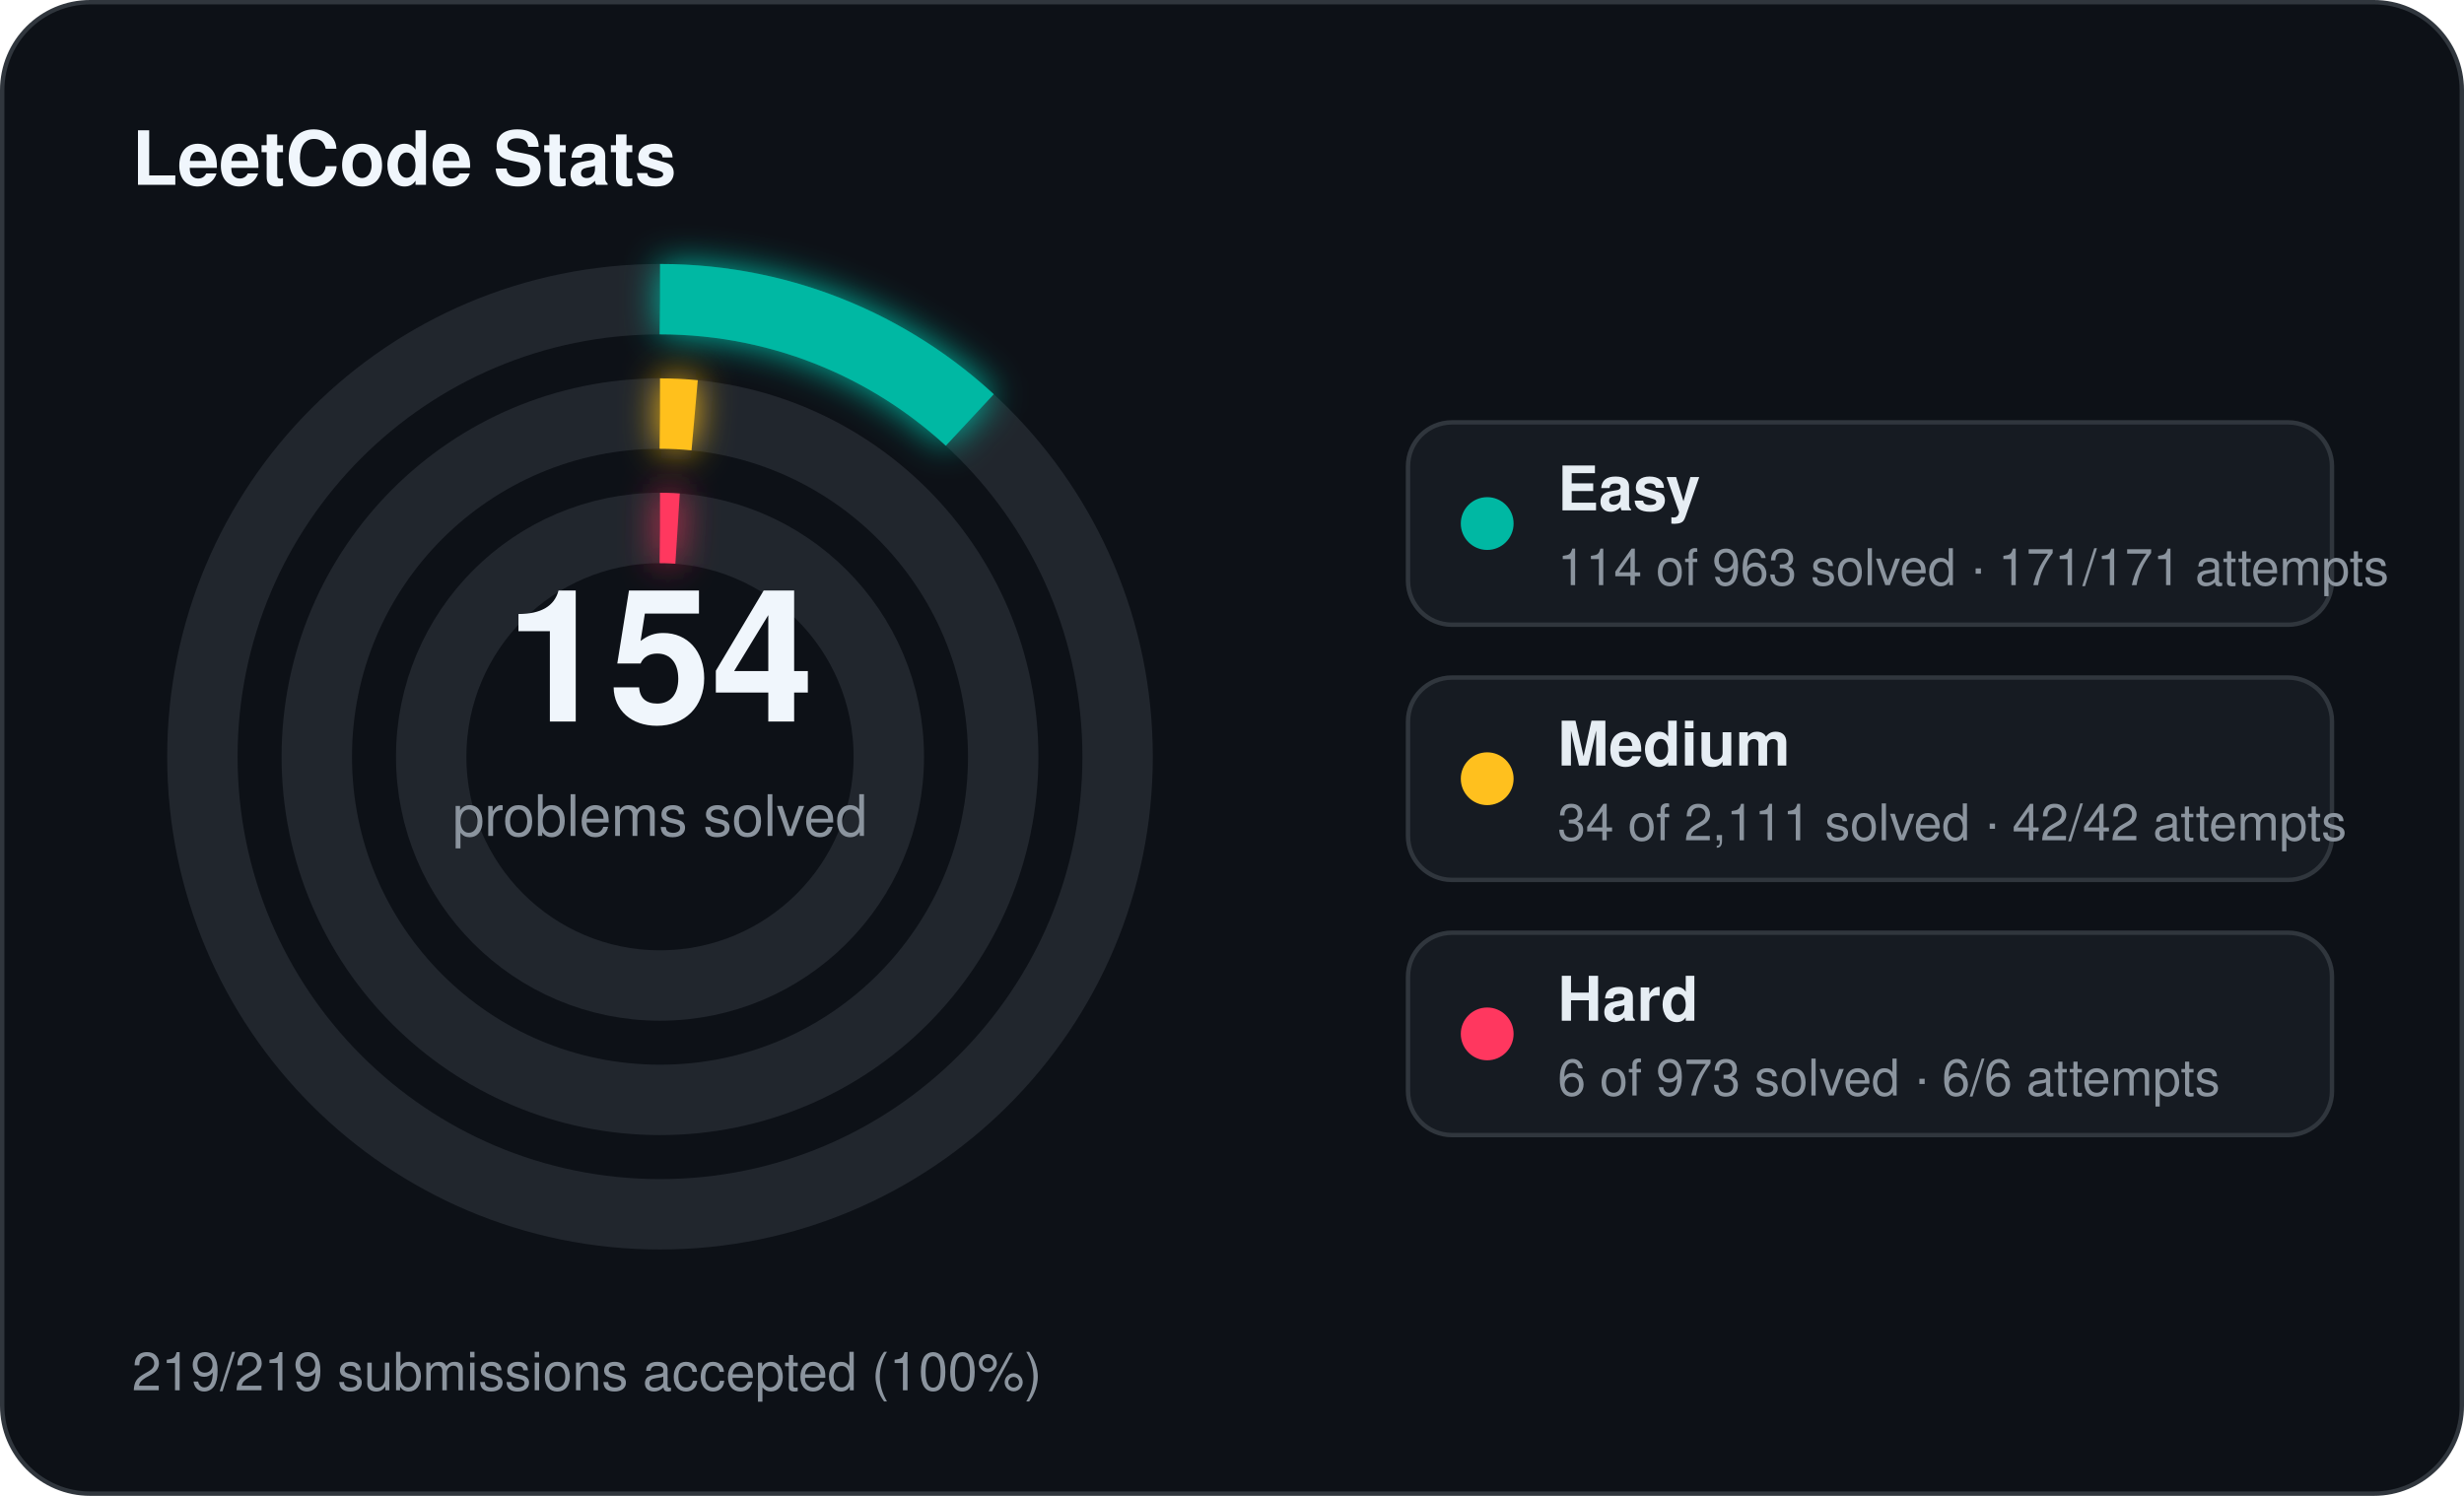
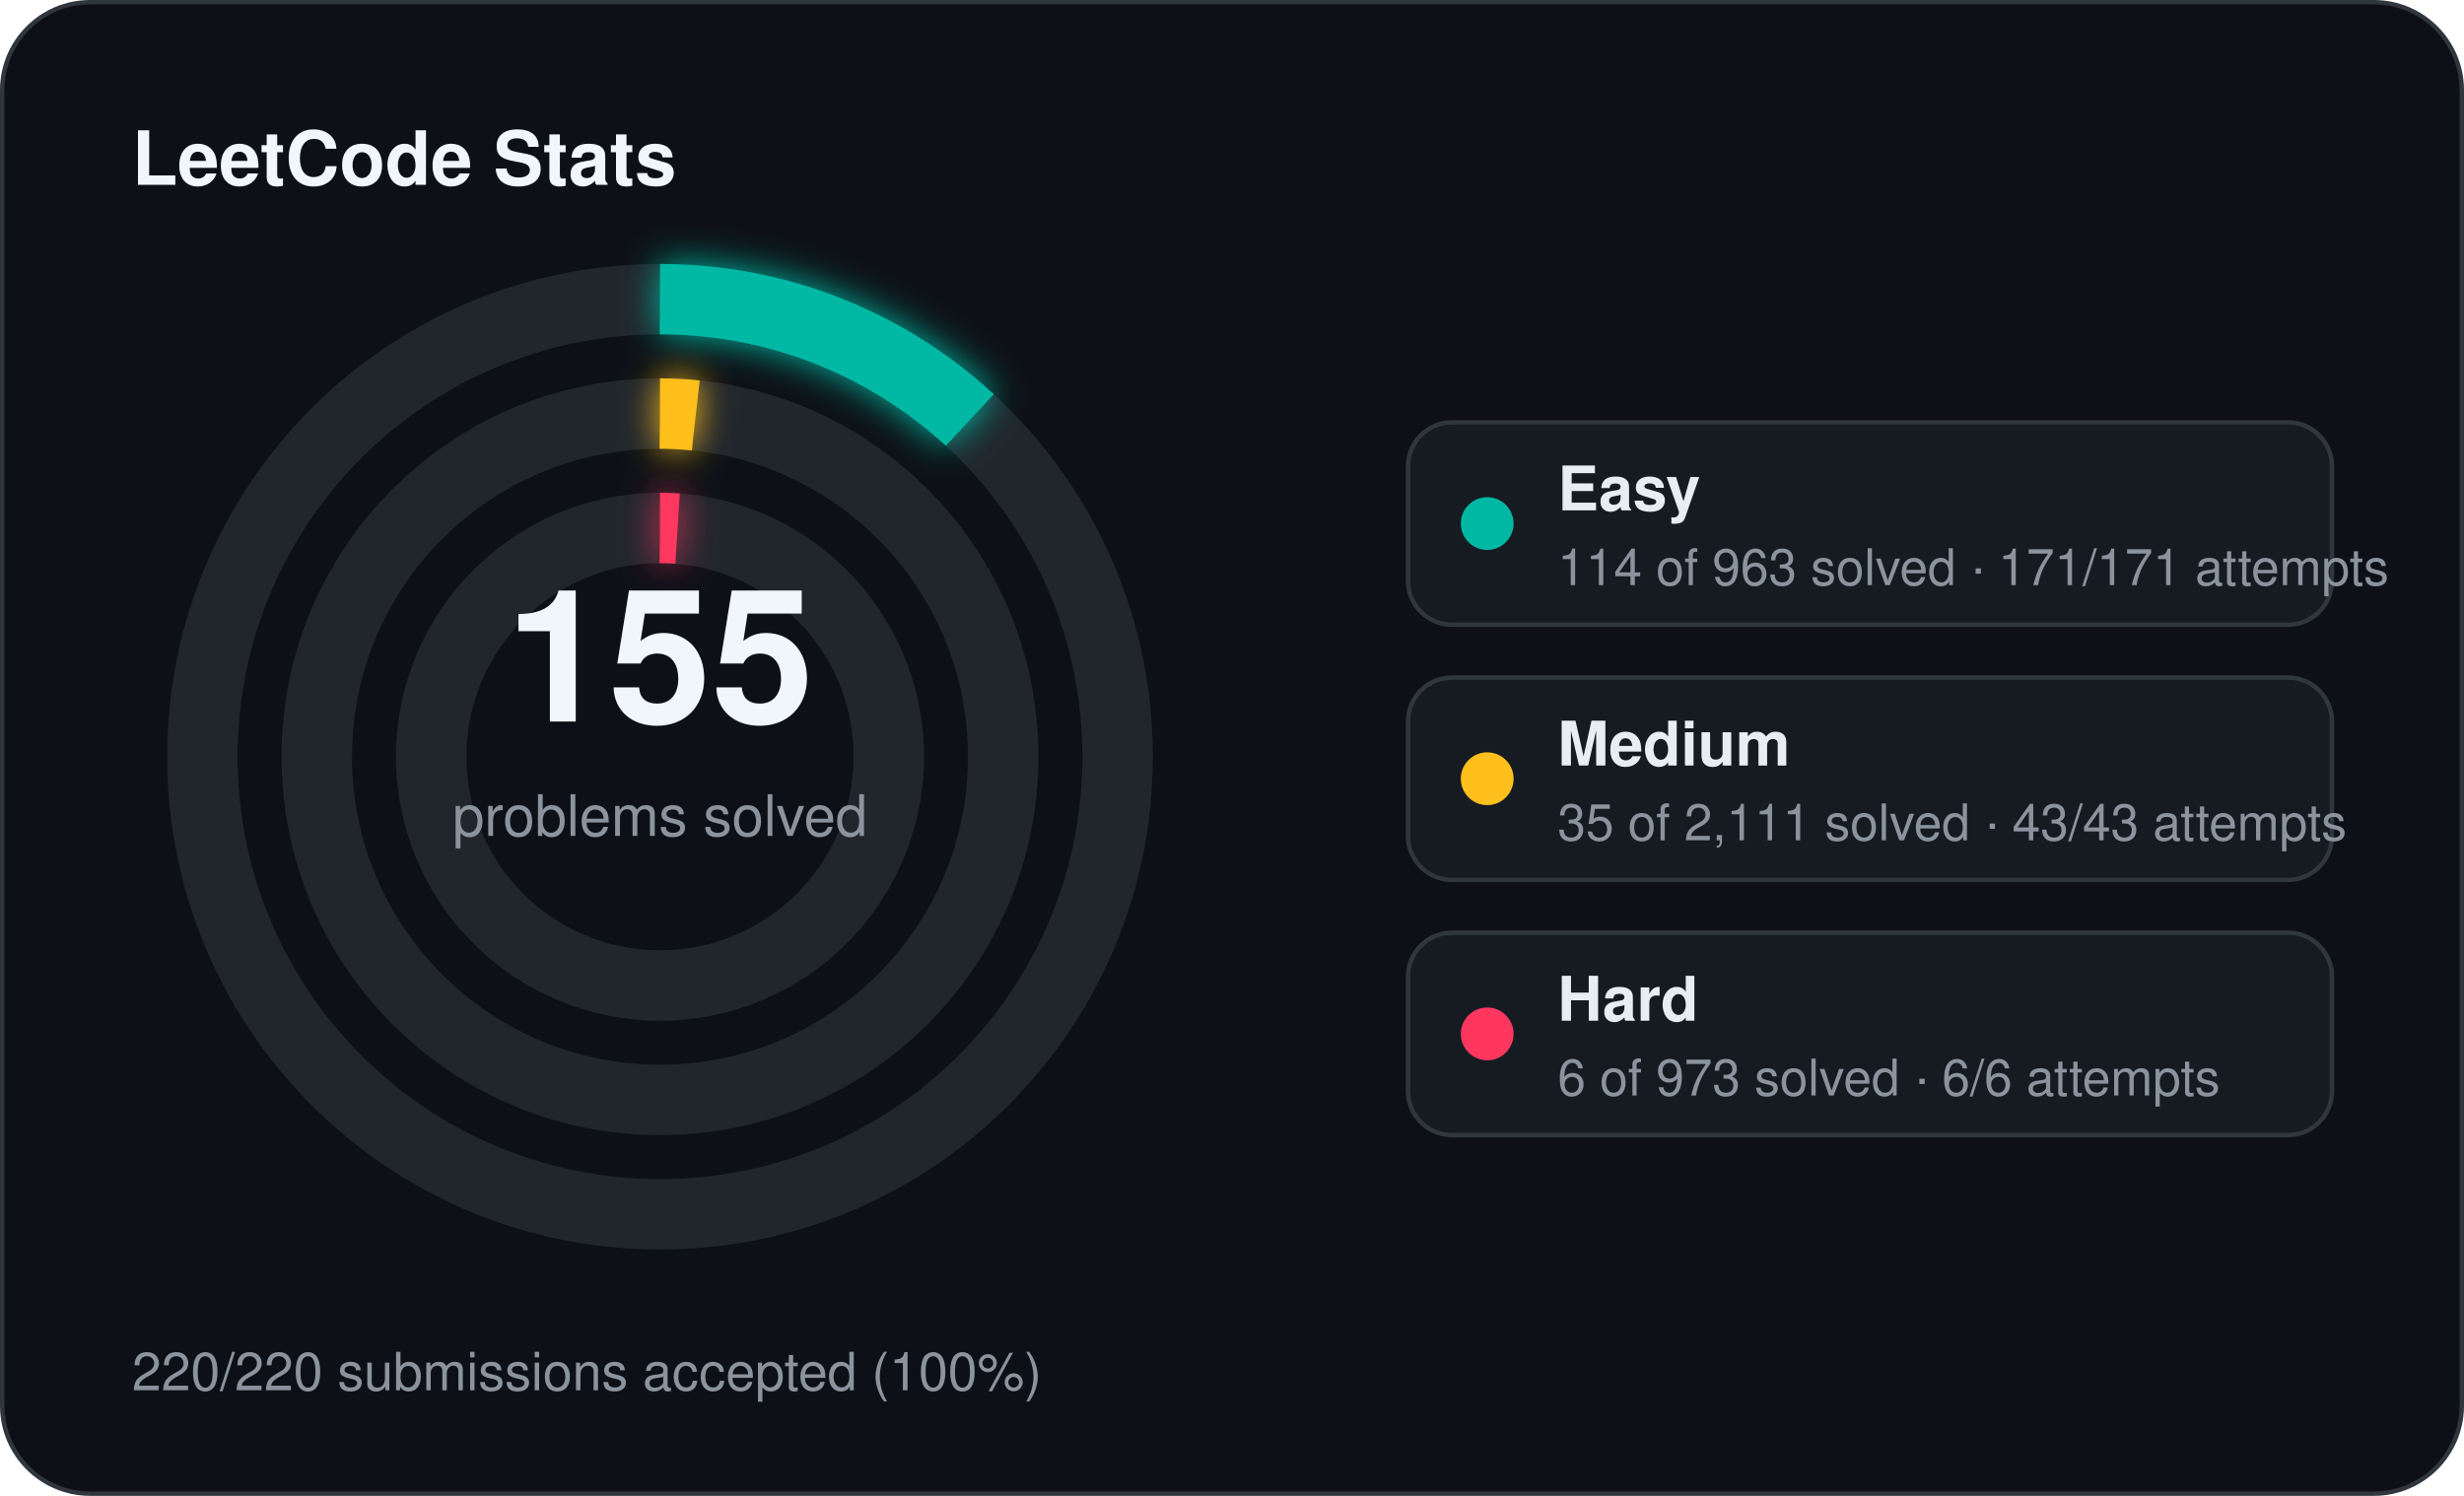
<svg xmlns="http://www.w3.org/2000/svg" width="560" height="340" viewBox="0 0 560 340">
  <defs>
    <filter id="stats-glow" x="-60%" y="-60%" width="220%" height="220%">
      <feGaussianBlur stdDeviation="4" result="blur" />
      <feMerge>
        <feMergeNode in="blur" />
        <feMergeNode in="SourceGraphic" />
      </feMerge>
    </filter>
  </defs>
  <rect x="0.5" y="0.5" width="559" height="339" rx="20" fill="#0d1117" stroke="#30363d" stroke-width="1" />
  <text x="30" y="42" fill="#f0f6fc" font-family="Segoe UI, Helvetica, Arial, sans-serif" font-size="17" font-weight="700">LeetCode Stats</text>
  <circle cx="150" cy="172" r="104" fill="none" stroke="#21262d" stroke-width="16" />
  <circle cx="150" cy="172" r="104" fill="none" stroke="#00b8a3" stroke-width="16" stroke-linecap="butt" stroke-dasharray="77.36 653.45" transform="rotate(-90 150 172)" filter="url(#stats-glow)" />
  <circle cx="150" cy="172" r="78" fill="none" stroke="#21262d" stroke-width="16" />
-   <circle cx="150" cy="172" r="78" fill="none" stroke="#ffc01e" stroke-width="16" stroke-linecap="butt" stroke-dasharray="7.89 490.09" transform="rotate(-90 150 172)" filter="url(#stats-glow)" />
+   <circle cx="150" cy="172" r="78" fill="none" stroke="#ffc01e" stroke-width="16" stroke-linecap="butt" stroke-dasharray="8.13 490.09" transform="rotate(-90 150 172)" filter="url(#stats-glow)" />
  <circle cx="150" cy="172" r="52" fill="none" stroke="#21262d" stroke-width="16" />
  <circle cx="150" cy="172" r="52" fill="none" stroke="#ff375f" stroke-width="16" stroke-linecap="butt" stroke-dasharray="4.00 326.73" transform="rotate(-90 150 172)" filter="url(#stats-glow)" />
-   <text x="150" y="164" text-anchor="middle" fill="#f0f6fc" font-family="Segoe UI, Helvetica, Arial, sans-serif" font-size="42" font-weight="700">154</text>
+   <text x="150" y="164" text-anchor="middle" fill="#f0f6fc" font-family="Segoe UI, Helvetica, Arial, sans-serif" font-size="42" font-weight="700">155</text>
  <text x="150" y="190" text-anchor="middle" fill="#8b949e" font-family="Segoe UI, Helvetica, Arial, sans-serif" font-size="13">problems solved</text>
  <rect x="320" y="96" width="210" height="46" rx="10" fill="#161b22" stroke="#30363d" stroke-width="1" />
  <circle cx="338" cy="119" r="6" fill="#00b8a3" />
  <text x="354" y="116" fill="#e6edf3" font-family="Segoe UI, Helvetica, Arial, sans-serif" font-size="14" font-weight="600">Easy</text>
  <text x="354" y="133" fill="#8b949e" font-family="Segoe UI, Helvetica, Arial, sans-serif" font-size="11.5">114 of 963 solved · 171/171 attempts</text>
  <rect x="320" y="154" width="210" height="46" rx="10" fill="#161b22" stroke="#30363d" stroke-width="1" />
  <circle cx="338" cy="177" r="6" fill="#ffc01e" />
  <text x="354" y="174" fill="#e6edf3" font-family="Segoe UI, Helvetica, Arial, sans-serif" font-size="14" font-weight="600">Medium</text>
-   <text x="354" y="191" fill="#8b949e" font-family="Segoe UI, Helvetica, Arial, sans-serif" font-size="11.5">34 of 2,111 solved · 42/42 attempts</text>
+   <text x="354" y="191" fill="#8b949e" font-family="Segoe UI, Helvetica, Arial, sans-serif" font-size="11.5">35 of 2,111 solved · 43/43 attempts</text>
  <rect x="320" y="212" width="210" height="46" rx="10" fill="#161b22" stroke="#30363d" stroke-width="1" />
  <circle cx="338" cy="235" r="6" fill="#ff375f" />
  <text x="354" y="232" fill="#e6edf3" font-family="Segoe UI, Helvetica, Arial, sans-serif" font-size="14" font-weight="600">Hard</text>
  <text x="354" y="249" fill="#8b949e" font-family="Segoe UI, Helvetica, Arial, sans-serif" font-size="11.5">6 of 973 solved · 6/6 attempts</text>
-   <text x="30" y="316" fill="#8b949e" font-family="Segoe UI, Helvetica, Arial, sans-serif" font-size="12">219/219 submissions accepted (100%)</text>
+   <text x="30" y="316" fill="#8b949e" font-family="Segoe UI, Helvetica, Arial, sans-serif" font-size="12">220/220 submissions accepted (100%)</text>
</svg>
